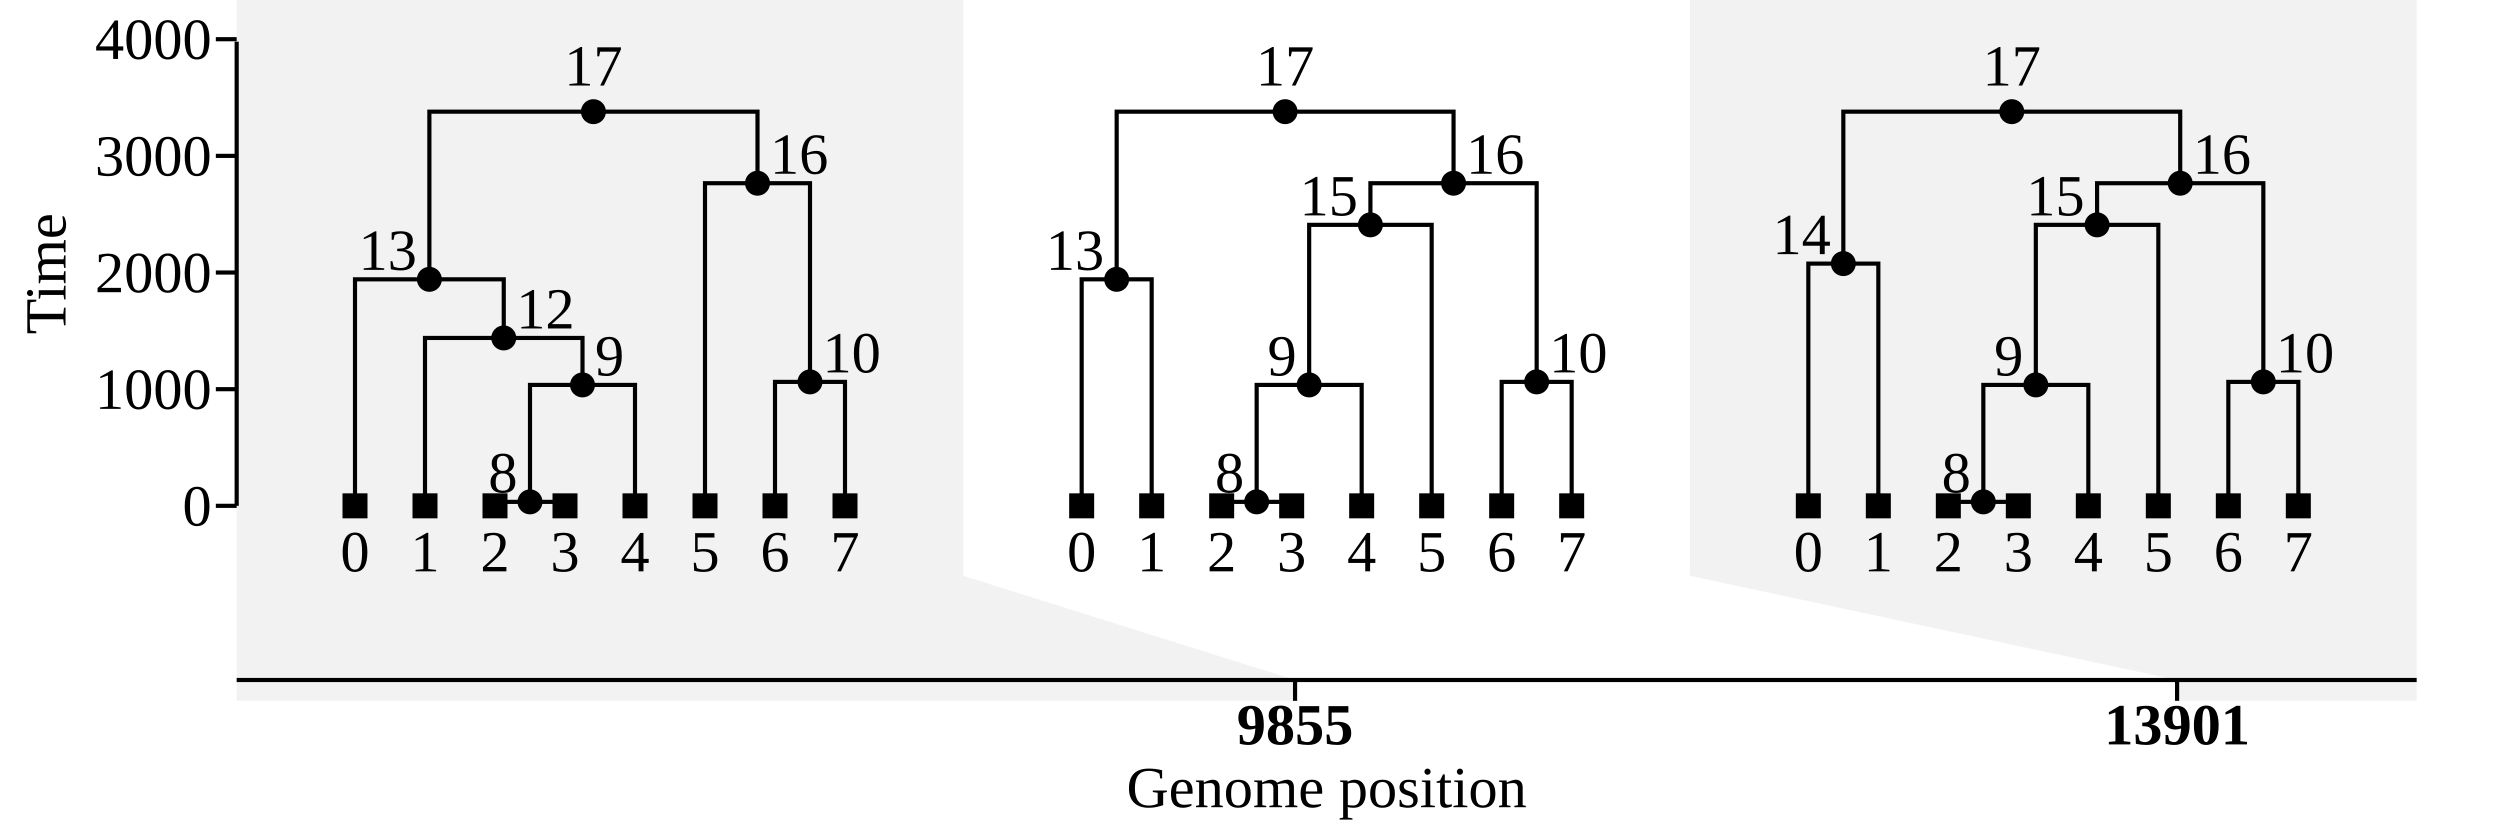
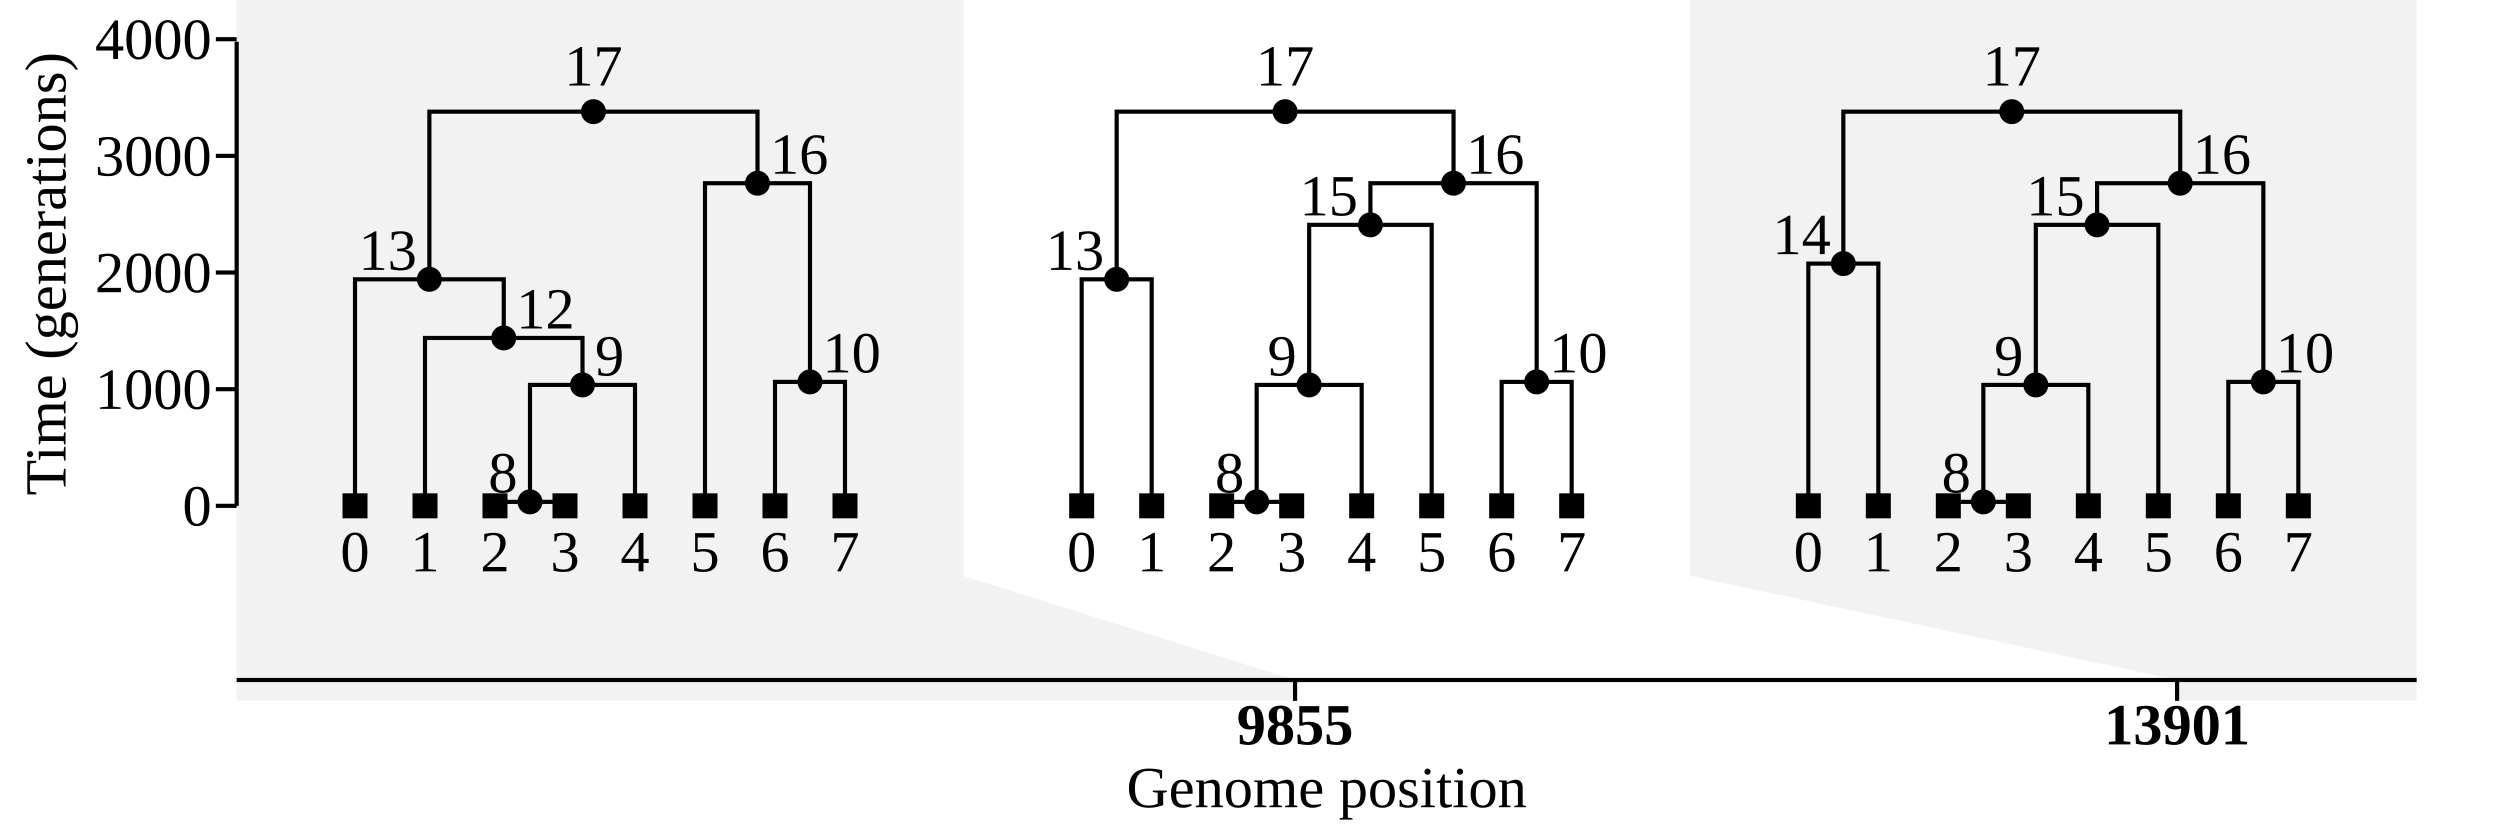
<svg xmlns="http://www.w3.org/2000/svg" baseProfile="full" height="200" version="1.1" width="600">
  <defs>
    <style type="text/css">.background path {fill: #808080; fill-opacity: 0}.background path:nth-child(odd) {fill-opacity: .1}.axes {font-size: 14px}.x-axis .tick .lab {font-weight: bold; dominant-baseline: hanging}.axes, .tree {font-size: 14px; text-anchor: middle}.axes line, .edge {stroke: black; fill: none}.y-axis .grid {stroke: #FAFAFA}.node &gt; .sym {fill: black; stroke: none}.site &gt; .sym {stroke: black}.mut text {fill: red; font-style: italic}.mut.extra text {fill: hotpink}.mut line {fill: none; stroke: none}.mut .sym {fill: none; stroke: red}.mut.extra .sym {stroke: hotpink}.node .mut .sym {stroke-width: 1.5px}.tree text, .tree-sequence text {dominant-baseline: central}.plotbox .lab.lft {text-anchor: end}.plotbox .lab.rgt {text-anchor: start}</style>
  </defs>
  <g class="tree-sequence">
    <g class="background">
      <path d="M56.8,0 l174.4,0 l0,138.2 l79.614,25 l0,5 l-254.014,0 l0,-5 l0,-25 l0,-138.2z" />
      <path d="M231.2,0 l174.4,0 l0,138.2 l116.9,25 l0,5 l-211.687,0 l0,-5 l-79.614,-25 l0,-138.2z" />
      <path d="M405.6,0 l174.4,0 l0,138.2 l0,25 l0,5 l-57.5,0 l0,-5 l-116.9,-25 l0,-138.2z" />
    </g>
    <g class="axes">
      <g class="x-axis">
        <g transform="translate(318.4 200)">
          <text class="lab" text-anchor="middle" transform="translate(0 -11)">Genome position</text>
        </g>
        <line x1="56.8" x2="580" y1="163.2" y2="163.2" />
        <g class="ticks">
          <g class="tick" transform="translate(310.814 163.2)">
            <line x1="0" x2="0" y1="0" y2="5" />
            <g transform="translate(0 6)">
              <text class="lab">9855</text>
            </g>
          </g>
          <g class="tick" transform="translate(522.5 163.2)">
            <line x1="0" x2="0" y1="0" y2="5" />
            <g transform="translate(0 6)">
              <text class="lab">13901</text>
            </g>
          </g>
        </g>
      </g>
      <g class="y-axis">
        <g transform="translate(0 65.7)">
-           <text class="lab" text-anchor="middle" transform="translate(11) rotate(-90)">Time</text>
+           <text class="lab" text-anchor="middle" transform="translate(11) rotate(-90)">Time (generations)</text>
        </g>
        <line x1="56.8" x2="56.8" y1="121.4" y2="10" />
        <g class="ticks">
          <g class="tick" transform="translate(56.8 121.4)">
            <line x1="0" x2="-5" y1="0" y2="0" />
            <g transform="translate(-6 0)">
              <text class="lab" text-anchor="end">0</text>
            </g>
          </g>
          <g class="tick" transform="translate(56.8 93.4029)">
            <line x1="0" x2="-5" y1="0" y2="0" />
            <g transform="translate(-6 0)">
              <text class="lab" text-anchor="end">1000</text>
            </g>
          </g>
          <g class="tick" transform="translate(56.8 65.4058)">
            <line x1="0" x2="-5" y1="0" y2="0" />
            <g transform="translate(-6 0)">
              <text class="lab" text-anchor="end">2000</text>
            </g>
          </g>
          <g class="tick" transform="translate(56.8 37.4087)">
            <line x1="0" x2="-5" y1="0" y2="0" />
            <g transform="translate(-6 0)">
              <text class="lab" text-anchor="end">3000</text>
            </g>
          </g>
          <g class="tick" transform="translate(56.8 9.41159)">
            <line x1="0" x2="-5" y1="0" y2="0" />
            <g transform="translate(-6 0)">
              <text class="lab" text-anchor="end">4000</text>
            </g>
          </g>
        </g>
      </g>
    </g>
    <g class="plotbox trees">
      <g class="tree t0" transform="translate(56.8 0)">
        <g class="plotbox">
          <g class="c2 node n17 p3 root" transform="translate(85.625 26.8)">
            <g class="a17 c2 node n13 p3" transform="translate(-39.375 40.2375)">
              <g class="a13 i0 leaf node n0 p0 sample" transform="translate(-17.85 54.3625)">
                <path class="edge" d="M 0 0 V -54.362 H 17.85" />
                <rect class="sym" height="6" width="6" x="-3" y="-3" />
                <text class="lab" transform="translate(0 11)">0</text>
              </g>
              <g class="a13 c2 node n12 p3" transform="translate(17.85 14.0706)">
                <g class="a12 i0 leaf node n1 p0 sample" transform="translate(-18.9 40.2919)">
                  <path class="edge" d="M 0 0 V -40.292 H 18.9" />
                  <rect class="sym" height="6" width="6" x="-3" y="-3" />
                  <text class="lab" transform="translate(0 11)">1</text>
                </g>
                <g class="a12 c2 node n9 p3" transform="translate(18.9 11.2733)">
                  <g class="a9 i2 leaf node n4 p1 sample" transform="translate(12.6 29.0186)">
                    <path class="edge" d="M 0 0 V -29.019 H -12.6" />
                    <rect class="sym" height="6" width="6" x="-3" y="-3" />
                    <text class="lab" transform="translate(0 11)">4</text>
                  </g>
                  <g class="a9 c2 node n8 p0" transform="translate(-12.6 28.067)">
                    <g class="a8 i1 leaf node n2 p0 sample" transform="translate(-8.4 0.95157)">
                      <path class="edge" d="M 0 0 V -0.952 H 8.4" />
                      <rect class="sym" height="6" width="6" x="-3" y="-3" />
                      <text class="lab" transform="translate(0 11)">2</text>
                    </g>
                    <g class="a8 i1 leaf node n3 p0 sample" transform="translate(8.4 0.95157)">
                      <path class="edge" d="M 0 0 V -0.952 H -8.4" />
                      <rect class="sym" height="6" width="6" x="-3" y="-3" />
                      <text class="lab" transform="translate(0 11)">3</text>
                    </g>
                    <path class="edge" d="M 0 0 V -28.067 H 12.6" />
                    <circle class="sym" cx="0" cy="0" r="3" />
                    <text class="lab lft" transform="translate(-3 -7.0)">8</text>
                  </g>
                  <path class="edge" d="M 0 0 V -11.273 H -18.9" />
                  <circle class="sym" cx="0" cy="0" r="3" />
                  <text class="lab rgt" transform="translate(3 -7.0)">9</text>
                </g>
                <path class="edge" d="M 0 0 V -14.071 H -17.85" />
                <circle class="sym" cx="0" cy="0" r="3" />
                <text class="lab rgt" transform="translate(3 -7.0)">12</text>
              </g>
              <path class="edge" d="M 0 0 V -40.237 H 39.375" />
              <circle class="sym" cx="0" cy="0" r="3" />
              <text class="lab lft" transform="translate(-3 -7.0)">13</text>
            </g>
            <g class="a17 c2 node n16 p3" transform="translate(39.375 17.1723)">
              <g class="a16 i2 leaf node n5 p1 sample" transform="translate(-12.6 77.4277)">
                <path class="edge" d="M 0 0 V -77.428 H 12.6" />
                <rect class="sym" height="6" width="6" x="-3" y="-3" />
                <text class="lab" transform="translate(0 11)">5</text>
              </g>
              <g class="a16 c2 node n10 p3" transform="translate(12.6 47.6807)">
                <g class="a10 i3 leaf node n6 p2 sample" transform="translate(-8.4 29.747)">
                  <path class="edge" d="M 0 0 V -29.747 H 8.4" />
                  <rect class="sym" height="6" width="6" x="-3" y="-3" />
                  <text class="lab" transform="translate(0 11)">6</text>
                </g>
                <g class="a10 i3 leaf node n7 p2 sample" transform="translate(8.4 29.747)">
                  <path class="edge" d="M 0 0 V -29.747 H -8.4" />
                  <rect class="sym" height="6" width="6" x="-3" y="-3" />
                  <text class="lab" transform="translate(0 11)">7</text>
                </g>
                <path class="edge" d="M 0 0 V -47.681 H -12.6" />
                <circle class="sym" cx="0" cy="0" r="3" />
                <text class="lab rgt" transform="translate(3 -7.0)">10</text>
              </g>
              <path class="edge" d="M 0 0 V -17.172 H -39.375" />
              <circle class="sym" cx="0" cy="0" r="3" />
              <text class="lab rgt" transform="translate(3 -7.0)">16</text>
            </g>
            <circle class="sym" cx="0" cy="0" r="3" />
            <text class="lab" transform="translate(0 -11)">17</text>
          </g>
        </g>
      </g>
      <g class="tree t1" transform="translate(231.2 0)">
        <g class="plotbox">
          <g class="c2 node n17 p3 root" transform="translate(77.225 26.8)">
            <g class="a17 c2 node n13 p3" transform="translate(-40.425 40.2375)">
              <g class="a13 i0 leaf node n0 p0 sample" transform="translate(-8.4 54.3625)">
                <path class="edge" d="M 0 0 V -54.362 H 8.4" />
                <rect class="sym" height="6" width="6" x="-3" y="-3" />
                <text class="lab" transform="translate(0 11)">0</text>
              </g>
              <g class="a13 i0 leaf node n1 p0 sample" transform="translate(8.4 54.3625)">
                <path class="edge" d="M 0 0 V -54.362 H -8.4" />
                <rect class="sym" height="6" width="6" x="-3" y="-3" />
                <text class="lab" transform="translate(0 11)">1</text>
              </g>
              <path class="edge" d="M 0 0 V -40.237 H 40.425" />
              <circle class="sym" cx="0" cy="0" r="3" />
              <text class="lab lft" transform="translate(-3 -7.0)">13</text>
            </g>
            <g class="a17 c2 node n16 p3" transform="translate(40.425 17.1723)">
              <g class="a16 c2 node n10 p3" transform="translate(19.95 47.6807)">
                <g class="a10 i3 leaf node n6 p2 sample" transform="translate(-8.4 29.747)">
                  <path class="edge" d="M 0 0 V -29.747 H 8.4" />
                  <rect class="sym" height="6" width="6" x="-3" y="-3" />
                  <text class="lab" transform="translate(0 11)">6</text>
                </g>
                <g class="a10 i3 leaf node n7 p2 sample" transform="translate(8.4 29.747)">
                  <path class="edge" d="M 0 0 V -29.747 H -8.4" />
                  <rect class="sym" height="6" width="6" x="-3" y="-3" />
                  <text class="lab" transform="translate(0 11)">7</text>
                </g>
                <path class="edge" d="M 0 0 V -47.681 H -19.95" />
                <circle class="sym" cx="0" cy="0" r="3" />
                <text class="lab rgt" transform="translate(3 -7.0)">10</text>
              </g>
              <g class="a16 c2 node n15 p3" transform="translate(-19.95 9.99148)">
                <g class="a15 i2 leaf node n5 p1 sample" transform="translate(14.7 67.4362)">
                  <path class="edge" d="M 0 0 V -67.436 H -14.7" />
                  <rect class="sym" height="6" width="6" x="-3" y="-3" />
                  <text class="lab" transform="translate(0 11)">5</text>
                </g>
                <g class="a15 c2 node n9 p3" transform="translate(-14.7 38.4177)">
                  <g class="a9 i2 leaf node n4 p1 sample" transform="translate(12.6 29.0186)">
                    <path class="edge" d="M 0 0 V -29.019 H -12.6" />
                    <rect class="sym" height="6" width="6" x="-3" y="-3" />
                    <text class="lab" transform="translate(0 11)">4</text>
                  </g>
                  <g class="a9 c2 node n8 p0" transform="translate(-12.6 28.067)">
                    <g class="a8 i1 leaf node n2 p0 sample" transform="translate(-8.4 0.95157)">
                      <path class="edge" d="M 0 0 V -0.952 H 8.4" />
                      <rect class="sym" height="6" width="6" x="-3" y="-3" />
                      <text class="lab" transform="translate(0 11)">2</text>
                    </g>
                    <g class="a8 i1 leaf node n3 p0 sample" transform="translate(8.4 0.95157)">
                      <path class="edge" d="M 0 0 V -0.952 H -8.4" />
                      <rect class="sym" height="6" width="6" x="-3" y="-3" />
                      <text class="lab" transform="translate(0 11)">3</text>
                    </g>
                    <path class="edge" d="M 0 0 V -28.067 H 12.6" />
                    <circle class="sym" cx="0" cy="0" r="3" />
                    <text class="lab lft" transform="translate(-3 -7.0)">8</text>
                  </g>
                  <path class="edge" d="M 0 0 V -38.418 H 14.7" />
                  <circle class="sym" cx="0" cy="0" r="3" />
                  <text class="lab lft" transform="translate(-3 -7.0)">9</text>
                </g>
                <path class="edge" d="M 0 0 V -9.991 H 19.95" />
                <circle class="sym" cx="0" cy="0" r="3" />
                <text class="lab lft" transform="translate(-3 -7.0)">15</text>
              </g>
              <path class="edge" d="M 0 0 V -17.172 H -40.425" />
              <circle class="sym" cx="0" cy="0" r="3" />
              <text class="lab rgt" transform="translate(3 -7.0)">16</text>
            </g>
            <circle class="sym" cx="0" cy="0" r="3" />
            <text class="lab" transform="translate(0 -11)">17</text>
          </g>
        </g>
      </g>
      <g class="tree t2" transform="translate(405.6 0)">
        <g class="plotbox">
          <g class="c2 node n17 p3 root" transform="translate(77.225 26.8)">
            <g class="a17 c2 node n16 p3" transform="translate(40.425 17.1723)">
              <g class="a16 c2 node n10 p3" transform="translate(19.95 47.6807)">
                <g class="a10 i3 leaf node n6 p2 sample" transform="translate(-8.4 29.747)">
                  <path class="edge" d="M 0 0 V -29.747 H 8.4" />
                  <rect class="sym" height="6" width="6" x="-3" y="-3" />
                  <text class="lab" transform="translate(0 11)">6</text>
                </g>
                <g class="a10 i3 leaf node n7 p2 sample" transform="translate(8.4 29.747)">
                  <path class="edge" d="M 0 0 V -29.747 H -8.4" />
                  <rect class="sym" height="6" width="6" x="-3" y="-3" />
                  <text class="lab" transform="translate(0 11)">7</text>
                </g>
                <path class="edge" d="M 0 0 V -47.681 H -19.95" />
                <circle class="sym" cx="0" cy="0" r="3" />
                <text class="lab rgt" transform="translate(3 -7.0)">10</text>
              </g>
              <g class="a16 c2 node n15 p3" transform="translate(-19.95 9.99148)">
                <g class="a15 i2 leaf node n5 p1 sample" transform="translate(14.7 67.4362)">
                  <path class="edge" d="M 0 0 V -67.436 H -14.7" />
                  <rect class="sym" height="6" width="6" x="-3" y="-3" />
                  <text class="lab" transform="translate(0 11)">5</text>
                </g>
                <g class="a15 c2 node n9 p3" transform="translate(-14.7 38.4177)">
                  <g class="a9 i2 leaf node n4 p1 sample" transform="translate(12.6 29.0186)">
                    <path class="edge" d="M 0 0 V -29.019 H -12.6" />
                    <rect class="sym" height="6" width="6" x="-3" y="-3" />
                    <text class="lab" transform="translate(0 11)">4</text>
                  </g>
                  <g class="a9 c2 node n8 p0" transform="translate(-12.6 28.067)">
                    <g class="a8 i1 leaf node n2 p0 sample" transform="translate(-8.4 0.95157)">
                      <path class="edge" d="M 0 0 V -0.952 H 8.4" />
                      <rect class="sym" height="6" width="6" x="-3" y="-3" />
                      <text class="lab" transform="translate(0 11)">2</text>
                    </g>
                    <g class="a8 i1 leaf node n3 p0 sample" transform="translate(8.4 0.95157)">
                      <path class="edge" d="M 0 0 V -0.952 H -8.4" />
                      <rect class="sym" height="6" width="6" x="-3" y="-3" />
                      <text class="lab" transform="translate(0 11)">3</text>
                    </g>
                    <path class="edge" d="M 0 0 V -28.067 H 12.6" />
                    <circle class="sym" cx="0" cy="0" r="3" />
                    <text class="lab lft" transform="translate(-3 -7.0)">8</text>
                  </g>
                  <path class="edge" d="M 0 0 V -38.418 H 14.7" />
                  <circle class="sym" cx="0" cy="0" r="3" />
                  <text class="lab lft" transform="translate(-3 -7.0)">9</text>
                </g>
                <path class="edge" d="M 0 0 V -9.991 H 19.95" />
                <circle class="sym" cx="0" cy="0" r="3" />
                <text class="lab lft" transform="translate(-3 -7.0)">15</text>
              </g>
              <path class="edge" d="M 0 0 V -17.172 H -40.425" />
              <circle class="sym" cx="0" cy="0" r="3" />
              <text class="lab rgt" transform="translate(3 -7.0)">16</text>
            </g>
            <g class="a17 c2 node n14 p3" transform="translate(-40.425 36.4658)">
              <g class="a14 i0 leaf node n0 p0 sample" transform="translate(-8.4 58.1342)">
                <path class="edge" d="M 0 0 V -58.134 H 8.4" />
                <rect class="sym" height="6" width="6" x="-3" y="-3" />
                <text class="lab" transform="translate(0 11)">0</text>
              </g>
              <g class="a14 i0 leaf node n1 p0 sample" transform="translate(8.4 58.1342)">
                <path class="edge" d="M 0 0 V -58.134 H -8.4" />
                <rect class="sym" height="6" width="6" x="-3" y="-3" />
                <text class="lab" transform="translate(0 11)">1</text>
              </g>
              <path class="edge" d="M 0 0 V -36.466 H 40.425" />
              <circle class="sym" cx="0" cy="0" r="3" />
              <text class="lab lft" transform="translate(-3 -7.0)">14</text>
            </g>
            <circle class="sym" cx="0" cy="0" r="3" />
            <text class="lab" transform="translate(0 -11)">17</text>
          </g>
        </g>
      </g>
    </g>
  </g>
</svg>
